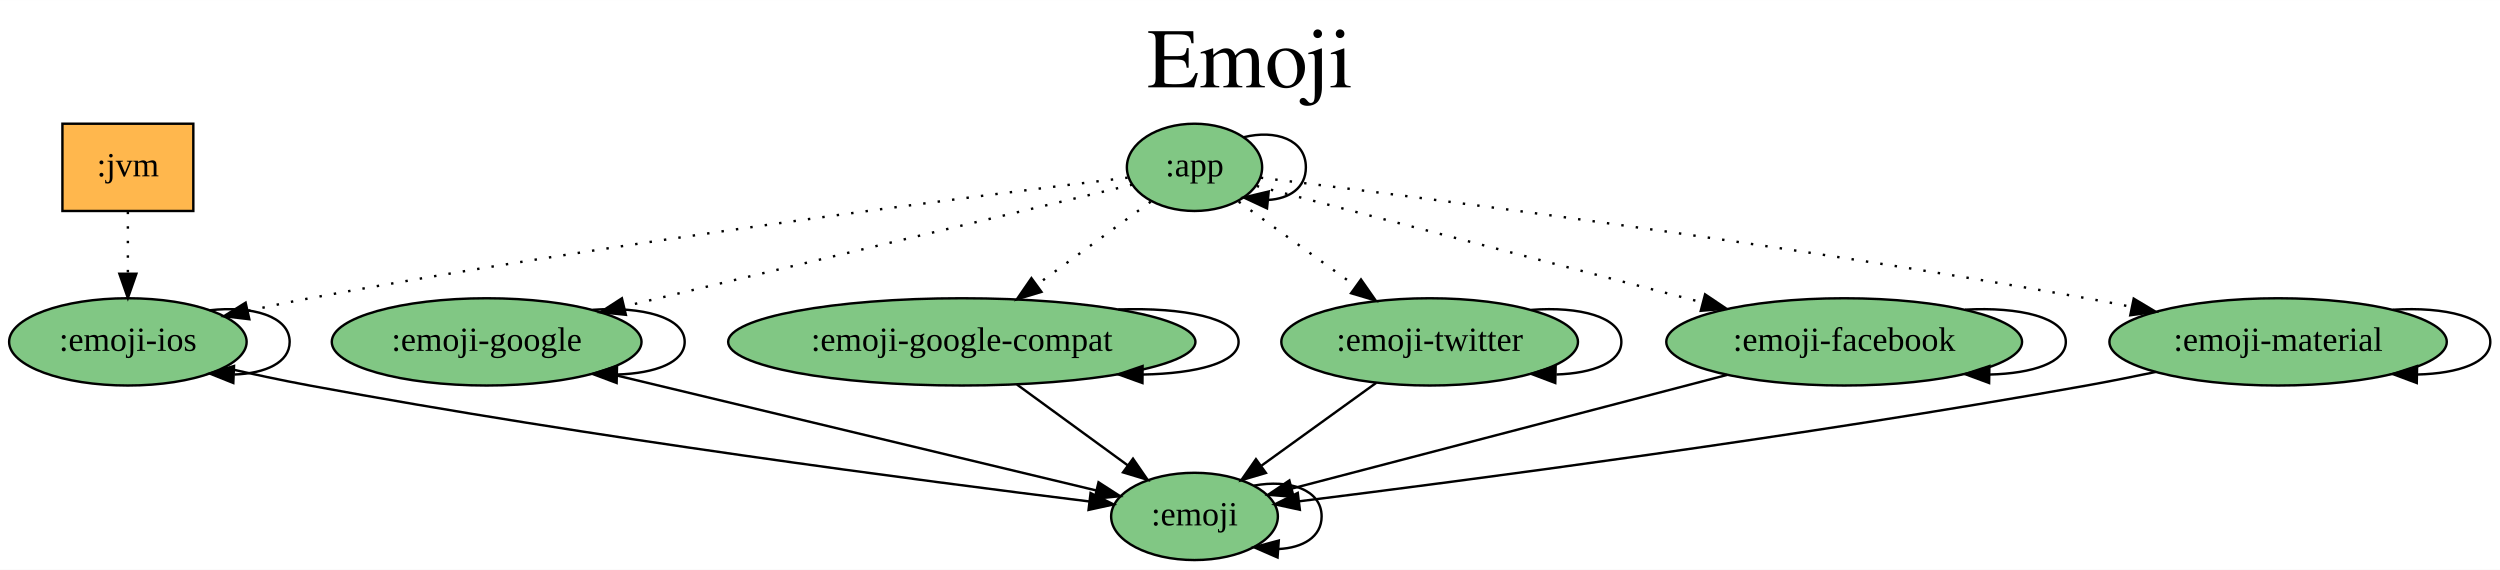
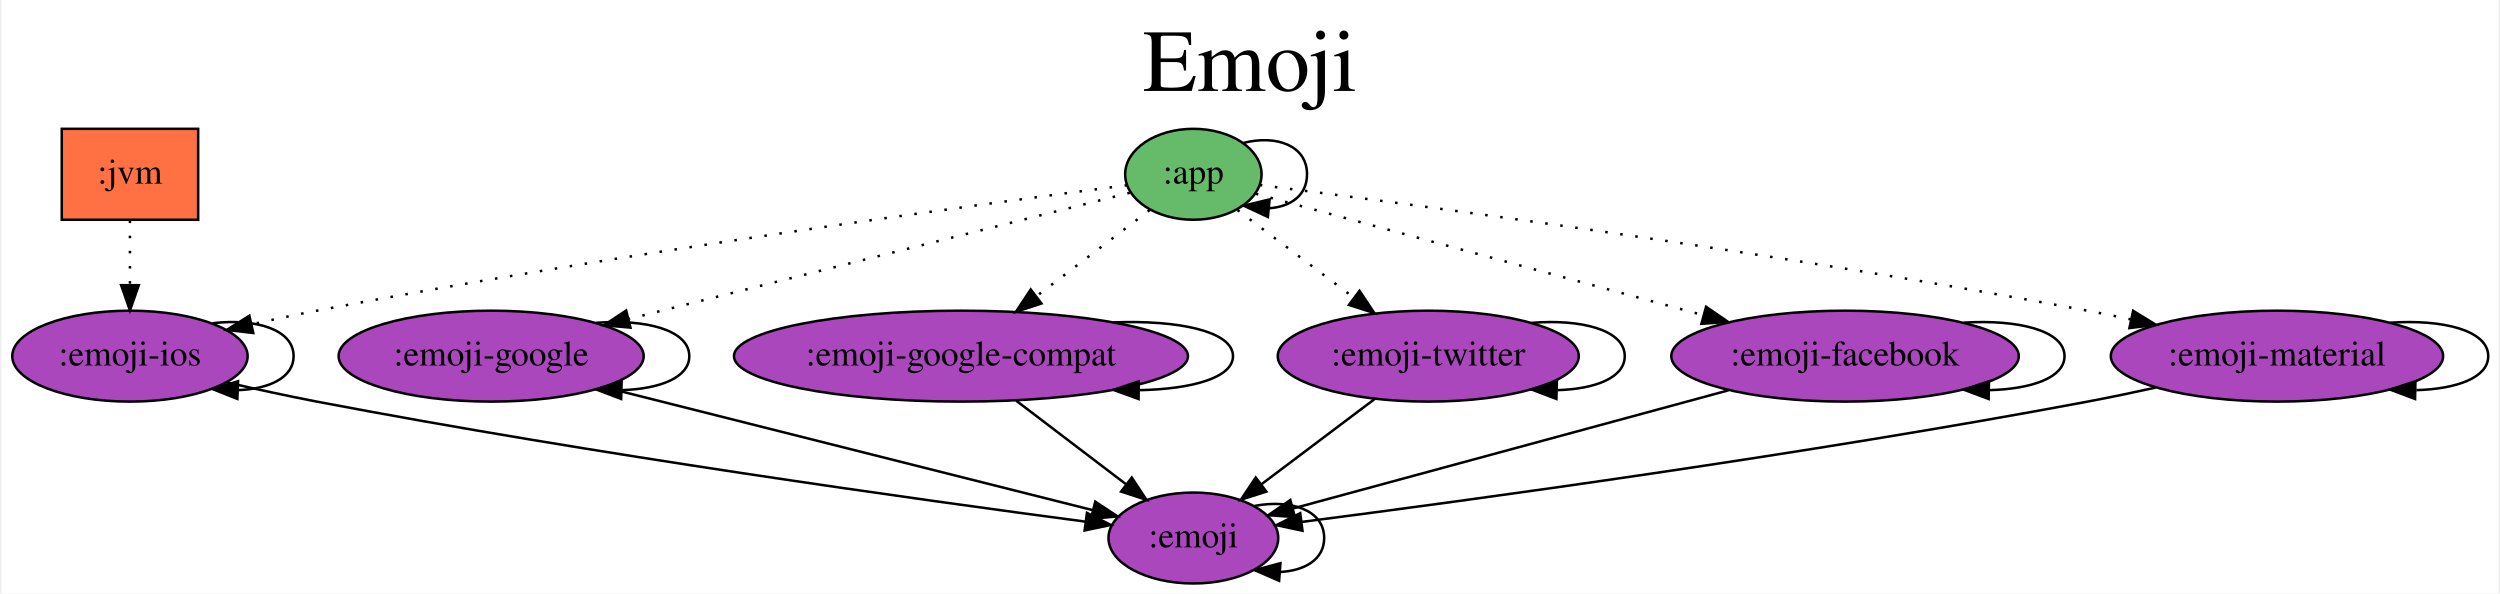
- <svg xmlns="http://www.w3.org/2000/svg" width="1031pt" height="235pt" viewBox="0.00 0.00 1031.29 235.00">
-   <g id="graph0" class="graph" transform="scale(1 1) rotate(0) translate(4 231)">
-     <polygon fill="white" stroke="transparent" points="-4,4 -4,-231 1027.29,-231 1027.29,4 -4,4" />
-     <text text-anchor="middle" x="511.64" y="-195" font-family="Times,serif" font-size="35.00">Emoji</text>
+ <svg xmlns="http://www.w3.org/2000/svg" width="1373px" height="326px" viewBox="0.00 0.00 988.44 235.00">
+   <g id="graph0" class="graph" transform="scale(0.9999928 0.9999928) rotate(0.0) translate(4.0 231.0)">
+     <polygon fill="white" stroke="transparent" points="-4,4 -4,-231 984.44,-231 984.44,4 -4,4" />
+     <text text-anchor="middle" x="490.22" y="-195" font-family="Times,serif" font-size="35.00">Emoji</text>
    <g id="node1" class="node">
-       <ellipse fill="#81c784" stroke="black" cx="488.75" cy="-162" rx="27.9" ry="18" />
-       <text text-anchor="middle" x="488.75" y="-158.3" font-family="Times New Roman" font-size="14.00">:app</text>
+       <ellipse fill="#66bb6a" stroke="black" cx="467.8" cy="-162" rx="27" ry="18" />
+       <text text-anchor="middle" x="467.8" y="-158.3" font-family="Times,serif" font-size="14.00">:app</text>
    </g>
    <g id="edge1" class="edge">
-       <path fill="none" stroke="black" d="M509.06,-174.43C522.12,-177.68 534.69,-173.53 534.69,-162 534.69,-153.53 527.91,-149.05 519.14,-148.55" />
-       <polygon fill="black" stroke="black" points="518.66,-145.08 509.06,-149.57 519.36,-152.04 518.66,-145.08" />
+       <path fill="none" stroke="black" d="M487.69,-174.43C500.48,-177.68 512.8,-173.53 512.8,-162 512.8,-153.62 506.3,-149.14 497.84,-148.56" />
+       <polygon fill="black" stroke="black" points="497.3,-145.1 487.69,-149.57 497.99,-152.07 497.3,-145.1" />
    </g>
    <g id="node2" class="node">
-       <ellipse fill="#81c784" stroke="black" cx="48.75" cy="-90" rx="48.99" ry="18" />
-       <text text-anchor="middle" x="48.75" y="-86.3" font-family="Times New Roman" font-size="14.00">:emoji-ios</text>
+       <ellipse fill="#ab47bc" stroke="black" cx="46.8" cy="-90" rx="46.59" ry="18" />
+       <text text-anchor="middle" x="46.8" y="-86.3" font-family="Times,serif" font-size="14.00">:emoji-ios</text>
    </g>
    <g id="edge2" class="edge">
-       <path fill="none" stroke="black" stroke-dasharray="1,5" d="M461.15,-157.75C400.09,-150.38 249.03,-131.26 123.75,-108 115.44,-106.46 106.66,-104.64 98.15,-102.78" />
-       <polygon fill="black" stroke="black" points="98.85,-99.35 88.33,-100.58 97.32,-106.18 98.85,-99.35" />
+       <path fill="none" stroke="black" stroke-dasharray="1,5" d="M441.56,-157.67C383.52,-150.16 239.92,-130.75 120.8,-108 112.42,-106.4 103.55,-104.52 94.98,-102.61" />
+       <polygon fill="black" stroke="black" points="95.62,-99.17 85.09,-100.37 94.07,-105.99 95.62,-99.17" />
    </g>
    <g id="node4" class="node">
-       <ellipse fill="#81c784" stroke="black" cx="196.75" cy="-90" rx="63.89" ry="18" />
-       <text text-anchor="middle" x="196.75" y="-86.3" font-family="Times New Roman" font-size="14.00">:emoji-google</text>
+       <ellipse fill="#ab47bc" stroke="black" cx="189.8" cy="-90" rx="60.39" ry="18" />
+       <text text-anchor="middle" x="189.8" y="-86.3" font-family="Times,serif" font-size="14.00">:emoji-google</text>
    </g>
    <g id="edge3" class="edge">
-       <path fill="none" stroke="black" stroke-dasharray="1,5" d="M463.09,-154.85C416.46,-143.67 316.79,-119.78 253.47,-104.6" />
-       <polygon fill="black" stroke="black" points="254.18,-101.17 243.64,-102.24 252.55,-107.98 254.18,-101.17" />
+       <path fill="none" stroke="black" stroke-dasharray="1,5" d="M442.63,-154.66C398.1,-143.45 304.44,-119.87 244.46,-104.76" />
+       <polygon fill="black" stroke="black" points="244.95,-101.28 234.4,-102.23 243.25,-108.07 244.95,-101.28" />
    </g>
    <g id="node5" class="node">
-       <ellipse fill="#81c784" stroke="black" cx="392.75" cy="-90" rx="96.38" ry="18" />
-       <text text-anchor="middle" x="392.75" y="-86.3" font-family="Times New Roman" font-size="14.00">:emoji-google-compat</text>
+       <ellipse fill="#ab47bc" stroke="black" cx="375.8" cy="-90" rx="89.88" ry="18" />
+       <text text-anchor="middle" x="375.8" y="-86.3" font-family="Times,serif" font-size="14.00">:emoji-google-compat</text>
    </g>
    <g id="edge4" class="edge">
-       <path fill="none" stroke="black" stroke-dasharray="1,5" d="M470.69,-147.83C457.49,-138.21 439.26,-124.92 423.75,-113.61" />
-       <polygon fill="black" stroke="black" points="425.61,-110.63 415.47,-107.57 421.48,-116.29 425.61,-110.63" />
+       <path fill="none" stroke="black" stroke-dasharray="1,5" d="M450.49,-147.83C437.96,-138.3 420.7,-125.16 405.93,-113.92" />
+       <polygon fill="black" stroke="black" points="407.65,-110.84 397.57,-107.57 403.41,-116.41 407.65,-110.84" />
    </g>
    <g id="node6" class="node">
-       <ellipse fill="#81c784" stroke="black" cx="585.75" cy="-90" rx="61.19" ry="18" />
-       <text text-anchor="middle" x="585.75" y="-86.3" font-family="Times New Roman" font-size="14.00">:emoji-twitter</text>
+       <ellipse fill="#ab47bc" stroke="black" cx="560.8" cy="-90" rx="59.59" ry="18" />
+       <text text-anchor="middle" x="560.8" y="-86.3" font-family="Times,serif" font-size="14.00">:emoji-twitter</text>
    </g>
    <g id="edge5" class="edge">
-       <path fill="none" stroke="black" stroke-dasharray="1,5" d="M506.99,-147.83C520.51,-138.08 539.26,-124.55 555.07,-113.14" />
-       <polygon fill="black" stroke="black" points="557.43,-115.75 563.5,-107.06 553.34,-110.07 557.43,-115.75" />
+       <path fill="none" stroke="black" stroke-dasharray="1,5" d="M485.29,-147.83C498.25,-138.08 516.22,-124.55 531.38,-113.14" />
+       <polygon fill="black" stroke="black" points="533.58,-115.87 539.46,-107.06 529.37,-110.27 533.58,-115.87" />
    </g>
    <g id="node7" class="node">
-       <ellipse fill="#81c784" stroke="black" cx="756.75" cy="-90" rx="73.39" ry="18" />
-       <text text-anchor="middle" x="756.75" y="-86.3" font-family="Times New Roman" font-size="14.00">:emoji-facebook</text>
+       <ellipse fill="#ab47bc" stroke="black" cx="725.8" cy="-90" rx="68.79" ry="18" />
+       <text text-anchor="middle" x="725.8" y="-86.3" font-family="Times,serif" font-size="14.00">:emoji-facebook</text>
    </g>
    <g id="edge6" class="edge">
-       <path fill="none" stroke="black" stroke-dasharray="1,5" d="M514.44,-154.29C556.46,-143.31 640.93,-121.25 698.16,-106.3" />
-       <polygon fill="black" stroke="black" points="699.37,-109.6 708.16,-103.69 697.6,-102.83 699.37,-109.6" />
+       <path fill="none" stroke="black" stroke-dasharray="1,5" d="M492.53,-154.29C533.02,-143.3 614.44,-121.21 669.54,-106.26" />
+       <polygon fill="black" stroke="black" points="670.78,-109.55 679.51,-103.56 668.94,-102.8 670.78,-109.55" />
    </g>
    <g id="node8" class="node">
-       <ellipse fill="#81c784" stroke="black" cx="935.75" cy="-90" rx="69.59" ry="18" />
-       <text text-anchor="middle" x="935.75" y="-86.3" font-family="Times New Roman" font-size="14.00">:emoji-material</text>
+       <ellipse fill="#ab47bc" stroke="black" cx="896.8" cy="-90" rx="65.79" ry="18" />
+       <text text-anchor="middle" x="896.8" y="-86.3" font-family="Times,serif" font-size="14.00">:emoji-material</text>
    </g>
    <g id="edge7" class="edge">
-       <path fill="none" stroke="black" stroke-dasharray="1,5" d="M516.09,-157.72C577.31,-150.22 730,-130.74 856.75,-108 862.82,-106.91 869.13,-105.69 875.43,-104.43" />
-       <polygon fill="black" stroke="black" points="876.19,-107.84 885.28,-102.4 874.78,-100.99 876.19,-107.84" />
+       <path fill="none" stroke="black" stroke-dasharray="1,5" d="M494.11,-157.74C553.03,-150.29 699.95,-130.9 821.8,-108 827.43,-106.94 833.28,-105.76 839.12,-104.53" />
+       <polygon fill="black" stroke="black" points="839.86,-107.95 848.89,-102.41 838.38,-101.11 839.86,-107.95" />
    </g>
    <g id="edge9" class="edge">
-       <path fill="none" stroke="black" d="M82.4,-103.03C99.8,-105.03 115.49,-100.69 115.49,-90 115.49,-81.48 105.53,-77 92.68,-76.54" />
-       <polygon fill="black" stroke="black" points="92.24,-73.05 82.4,-76.97 92.54,-80.05 92.24,-73.05" />
+       <path fill="none" stroke="black" d="M79.47,-103.03C96.36,-105.03 111.59,-100.69 111.59,-90 111.59,-81.57 102.11,-77.08 89.81,-76.55" />
+       <polygon fill="black" stroke="black" points="89.32,-73.07 79.47,-76.97 89.6,-80.06 89.32,-73.07" />
    </g>
    <g id="node3" class="node">
-       <ellipse fill="#81c784" stroke="black" cx="488.75" cy="-18" rx="34.39" ry="18" />
-       <text text-anchor="middle" x="488.75" y="-14.3" font-family="Times New Roman" font-size="14.00">:emoji</text>
+       <ellipse fill="#ab47bc" stroke="black" cx="467.8" cy="-18" rx="33.6" ry="18" />
+       <text text-anchor="middle" x="467.8" y="-14.3" font-family="Times,serif" font-size="14.00">:emoji</text>
    </g>
    <g id="edge8" class="edge">
-       <path fill="none" stroke="black" d="M88.33,-79.42C99.72,-76.82 112.19,-74.14 123.75,-72 239.32,-50.55 376.83,-32.61 445.39,-24.17" />
-       <polygon fill="black" stroke="black" points="445.88,-27.64 455.39,-22.95 445.04,-20.69 445.88,-27.64" />
+       <path fill="none" stroke="black" d="M85.09,-79.63C96.54,-76.99 109.14,-74.23 120.8,-72 229.89,-51.17 359.52,-33.14 425.16,-24.47" />
+       <polygon fill="black" stroke="black" points="425.67,-27.94 435.13,-23.17 424.76,-21 425.67,-27.94" />
    </g>
    <g id="edge10" class="edge">
-       <path fill="none" stroke="black" d="M513.29,-30.71C527.7,-33.42 541.19,-29.18 541.19,-18 541.19,-9.53 533.45,-5.04 523.42,-4.55" />
-       <polygon fill="black" stroke="black" points="523.01,-1.07 513.29,-5.29 523.52,-8.05 523.01,-1.07" />
+       <path fill="none" stroke="black" d="M492.04,-30.71C506.27,-33.42 519.59,-29.18 519.59,-18 519.59,-9.53 511.94,-5.04 502.04,-4.55" />
+       <polygon fill="black" stroke="black" points="501.75,-1.06 492.04,-5.29 502.27,-8.04 501.75,-1.06" />
    </g>
    <g id="edge11" class="edge">
-       <path fill="none" stroke="black" d="M243.66,-77.75C300.3,-64.17 394.62,-41.56 448.23,-28.71" />
-       <polygon fill="black" stroke="black" points="449.16,-32.09 458.07,-26.35 447.53,-25.28 449.16,-32.09" />
+       <path fill="none" stroke="black" d="M234.46,-77.75C287.99,-64.28 376.86,-41.9 428.08,-29" />
+       <polygon fill="black" stroke="black" points="428.96,-32.39 437.81,-26.55 427.25,-25.6 428.96,-32.39" />
    </g>
    <g id="edge12" class="edge">
-       <path fill="none" stroke="black" d="M240.45,-103.23C260.73,-104.68 278.44,-100.27 278.44,-90 278.44,-81.5 266.29,-77.01 250.6,-76.54" />
-       <polygon fill="black" stroke="black" points="250.37,-73.05 240.45,-76.77 250.53,-80.04 250.37,-73.05" />
+       <path fill="none" stroke="black" d="M231.36,-103.2C251,-104.74 268.24,-100.34 268.24,-90 268.24,-81.52 256.64,-77.04 241.63,-76.55" />
+       <polygon fill="black" stroke="black" points="241.27,-73.05 231.36,-76.8 241.45,-80.05 241.27,-73.05" />
    </g>
    <g id="edge13" class="edge">
-       <path fill="none" stroke="black" d="M415.5,-72.41C429.22,-62.41 446.78,-49.6 461.27,-39.03" />
-       <polygon fill="black" stroke="black" points="463.38,-41.83 469.4,-33.11 459.26,-36.17 463.38,-41.83" />
+       <path fill="none" stroke="black" d="M397.6,-72.41C410.62,-62.5 427.27,-49.84 441.08,-39.33" />
+       <polygon fill="black" stroke="black" points="443.42,-41.95 449.25,-33.11 439.18,-36.38 443.42,-41.95" />
    </g>
    <g id="edge14" class="edge">
-       <path fill="none" stroke="black" d="M457.31,-103.38C484.17,-104.3 506.94,-99.84 506.94,-90 506.94,-81.43 489.66,-76.94 467.45,-76.53" />
-       <polygon fill="black" stroke="black" points="467.28,-73.03 457.31,-76.62 467.34,-80.03 467.28,-73.03" />
+       <path fill="none" stroke="black" d="M436.14,-103.36C461.71,-104.37 483.49,-99.91 483.49,-90 483.49,-81.44 467.26,-76.95 446.37,-76.53" />
+       <polygon fill="black" stroke="black" points="446.11,-73.03 436.14,-76.64 446.18,-80.03 446.11,-73.03" />
    </g>
    <g id="edge15" class="edge">
-       <path fill="none" stroke="black" d="M563.73,-73.12C549.72,-63 531.44,-49.81 516.44,-38.99" />
-       <polygon fill="black" stroke="black" points="518.2,-35.94 508.04,-32.93 514.1,-41.62 518.2,-35.94" />
+       <path fill="none" stroke="black" d="M539.69,-73.12C526.34,-63.07 508.96,-49.99 494.64,-39.2" />
+       <polygon fill="black" stroke="black" points="496.7,-36.38 486.61,-33.16 492.49,-41.97 496.7,-36.38" />
    </g>
    <g id="edge16" class="edge">
-       <path fill="none" stroke="black" d="M627.66,-103.2C647.45,-104.74 664.84,-100.34 664.84,-90 664.84,-81.52 653.14,-77.04 638.01,-76.55" />
-       <polygon fill="black" stroke="black" points="637.57,-73.05 627.66,-76.8 637.74,-80.05 637.57,-73.05" />
+       <path fill="none" stroke="black" d="M601.62,-103.17C621.26,-104.8 638.59,-100.41 638.59,-90 638.59,-81.46 626.93,-76.98 611.9,-76.54" />
+       <polygon fill="black" stroke="black" points="611.52,-73.05 601.62,-76.83 611.72,-80.04 611.52,-73.05" />
    </g>
    <g id="edge17" class="edge">
-       <path fill="none" stroke="black" d="M708.52,-76.4C657.17,-62.99 576.82,-42 528.82,-29.47" />
-       <polygon fill="black" stroke="black" points="529.65,-26.07 519.09,-26.93 527.88,-32.84 529.65,-26.07" />
+       <path fill="none" stroke="black" d="M679.67,-76.49C630.52,-63.15 553.53,-42.26 507.14,-29.67" />
+       <polygon fill="black" stroke="black" points="508.01,-26.29 497.45,-27.04 506.18,-33.04 508.01,-26.29" />
    </g>
    <g id="edge18" class="edge">
-       <path fill="none" stroke="black" d="M806.6,-103.29C828.9,-104.55 848.19,-100.12 848.19,-90 848.19,-81.46 834.46,-76.97 816.77,-76.53" />
-       <polygon fill="black" stroke="black" points="816.54,-73.04 806.6,-76.71 816.66,-80.04 816.54,-73.04" />
+       <path fill="none" stroke="black" d="M772.73,-103.26C794.11,-104.62 812.69,-100.2 812.69,-90 812.69,-81.48 799.7,-76.99 782.95,-76.54" />
+       <polygon fill="black" stroke="black" points="782.66,-73.04 772.73,-76.74 782.79,-80.04 782.66,-73.04" />
    </g>
    <g id="edge19" class="edge">
-       <path fill="none" stroke="black" d="M885.28,-77.6C875.82,-75.62 866,-73.66 856.75,-72 739.81,-51.02 600.8,-32.81 531.9,-24.24" />
-       <polygon fill="black" stroke="black" points="532.21,-20.75 521.86,-22.99 531.35,-27.69 532.21,-20.75" />
+       <path fill="none" stroke="black" d="M848.89,-77.59C839.91,-75.6 830.59,-73.65 821.8,-72 710.2,-51.03 577.56,-32.99 510.77,-24.39" />
+       <polygon fill="black" stroke="black" points="511,-20.89 500.63,-23.09 510.11,-27.83 511,-20.89" />
    </g>
    <g id="edge20" class="edge">
-       <path fill="none" stroke="black" d="M983.03,-103.26C1004.57,-104.62 1023.29,-100.2 1023.29,-90 1023.29,-81.48 1010.21,-76.99 993.33,-76.54" />
-       <polygon fill="black" stroke="black" points="992.96,-73.04 983.03,-76.74 993.09,-80.04 992.96,-73.04" />
+       <path fill="none" stroke="black" d="M941.54,-103.23C962.3,-104.68 980.44,-100.27 980.44,-90 980.44,-81.5 968,-77.01 951.94,-76.54" />
+       <polygon fill="black" stroke="black" points="951.47,-73.05 941.54,-76.77 951.62,-80.05 951.47,-73.05" />
    </g>
    <g id="node9" class="node">
-       <polygon fill="#ffb74d" stroke="black" points="75.75,-180 21.75,-180 21.75,-144 75.75,-144 75.75,-180" />
-       <text text-anchor="middle" x="48.75" y="-158.3" font-family="Times New Roman" font-size="14.00">:jvm</text>
+       <polygon fill="#ff7043" stroke="black" points="73.8,-180 19.8,-180 19.8,-144 73.8,-144 73.8,-180" />
+       <text text-anchor="middle" x="46.8" y="-158.3" font-family="Times,serif" font-size="14.00">:jvm</text>
    </g>
    <g id="edge21" class="edge">
-       <path fill="none" stroke="black" stroke-dasharray="1,5" d="M48.75,-143.7C48.75,-135.98 48.75,-126.71 48.75,-118.11" />
-       <polygon fill="black" stroke="black" points="52.25,-118.1 48.75,-108.1 45.25,-118.1 52.25,-118.1" />
+       <path fill="none" stroke="black" stroke-dasharray="1,5" d="M46.8,-143.7C46.8,-135.98 46.8,-126.71 46.8,-118.11" />
+       <polygon fill="black" stroke="black" points="50.3,-118.1 46.8,-108.1 43.3,-118.1 50.3,-118.1" />
    </g>
  </g>
</svg>
